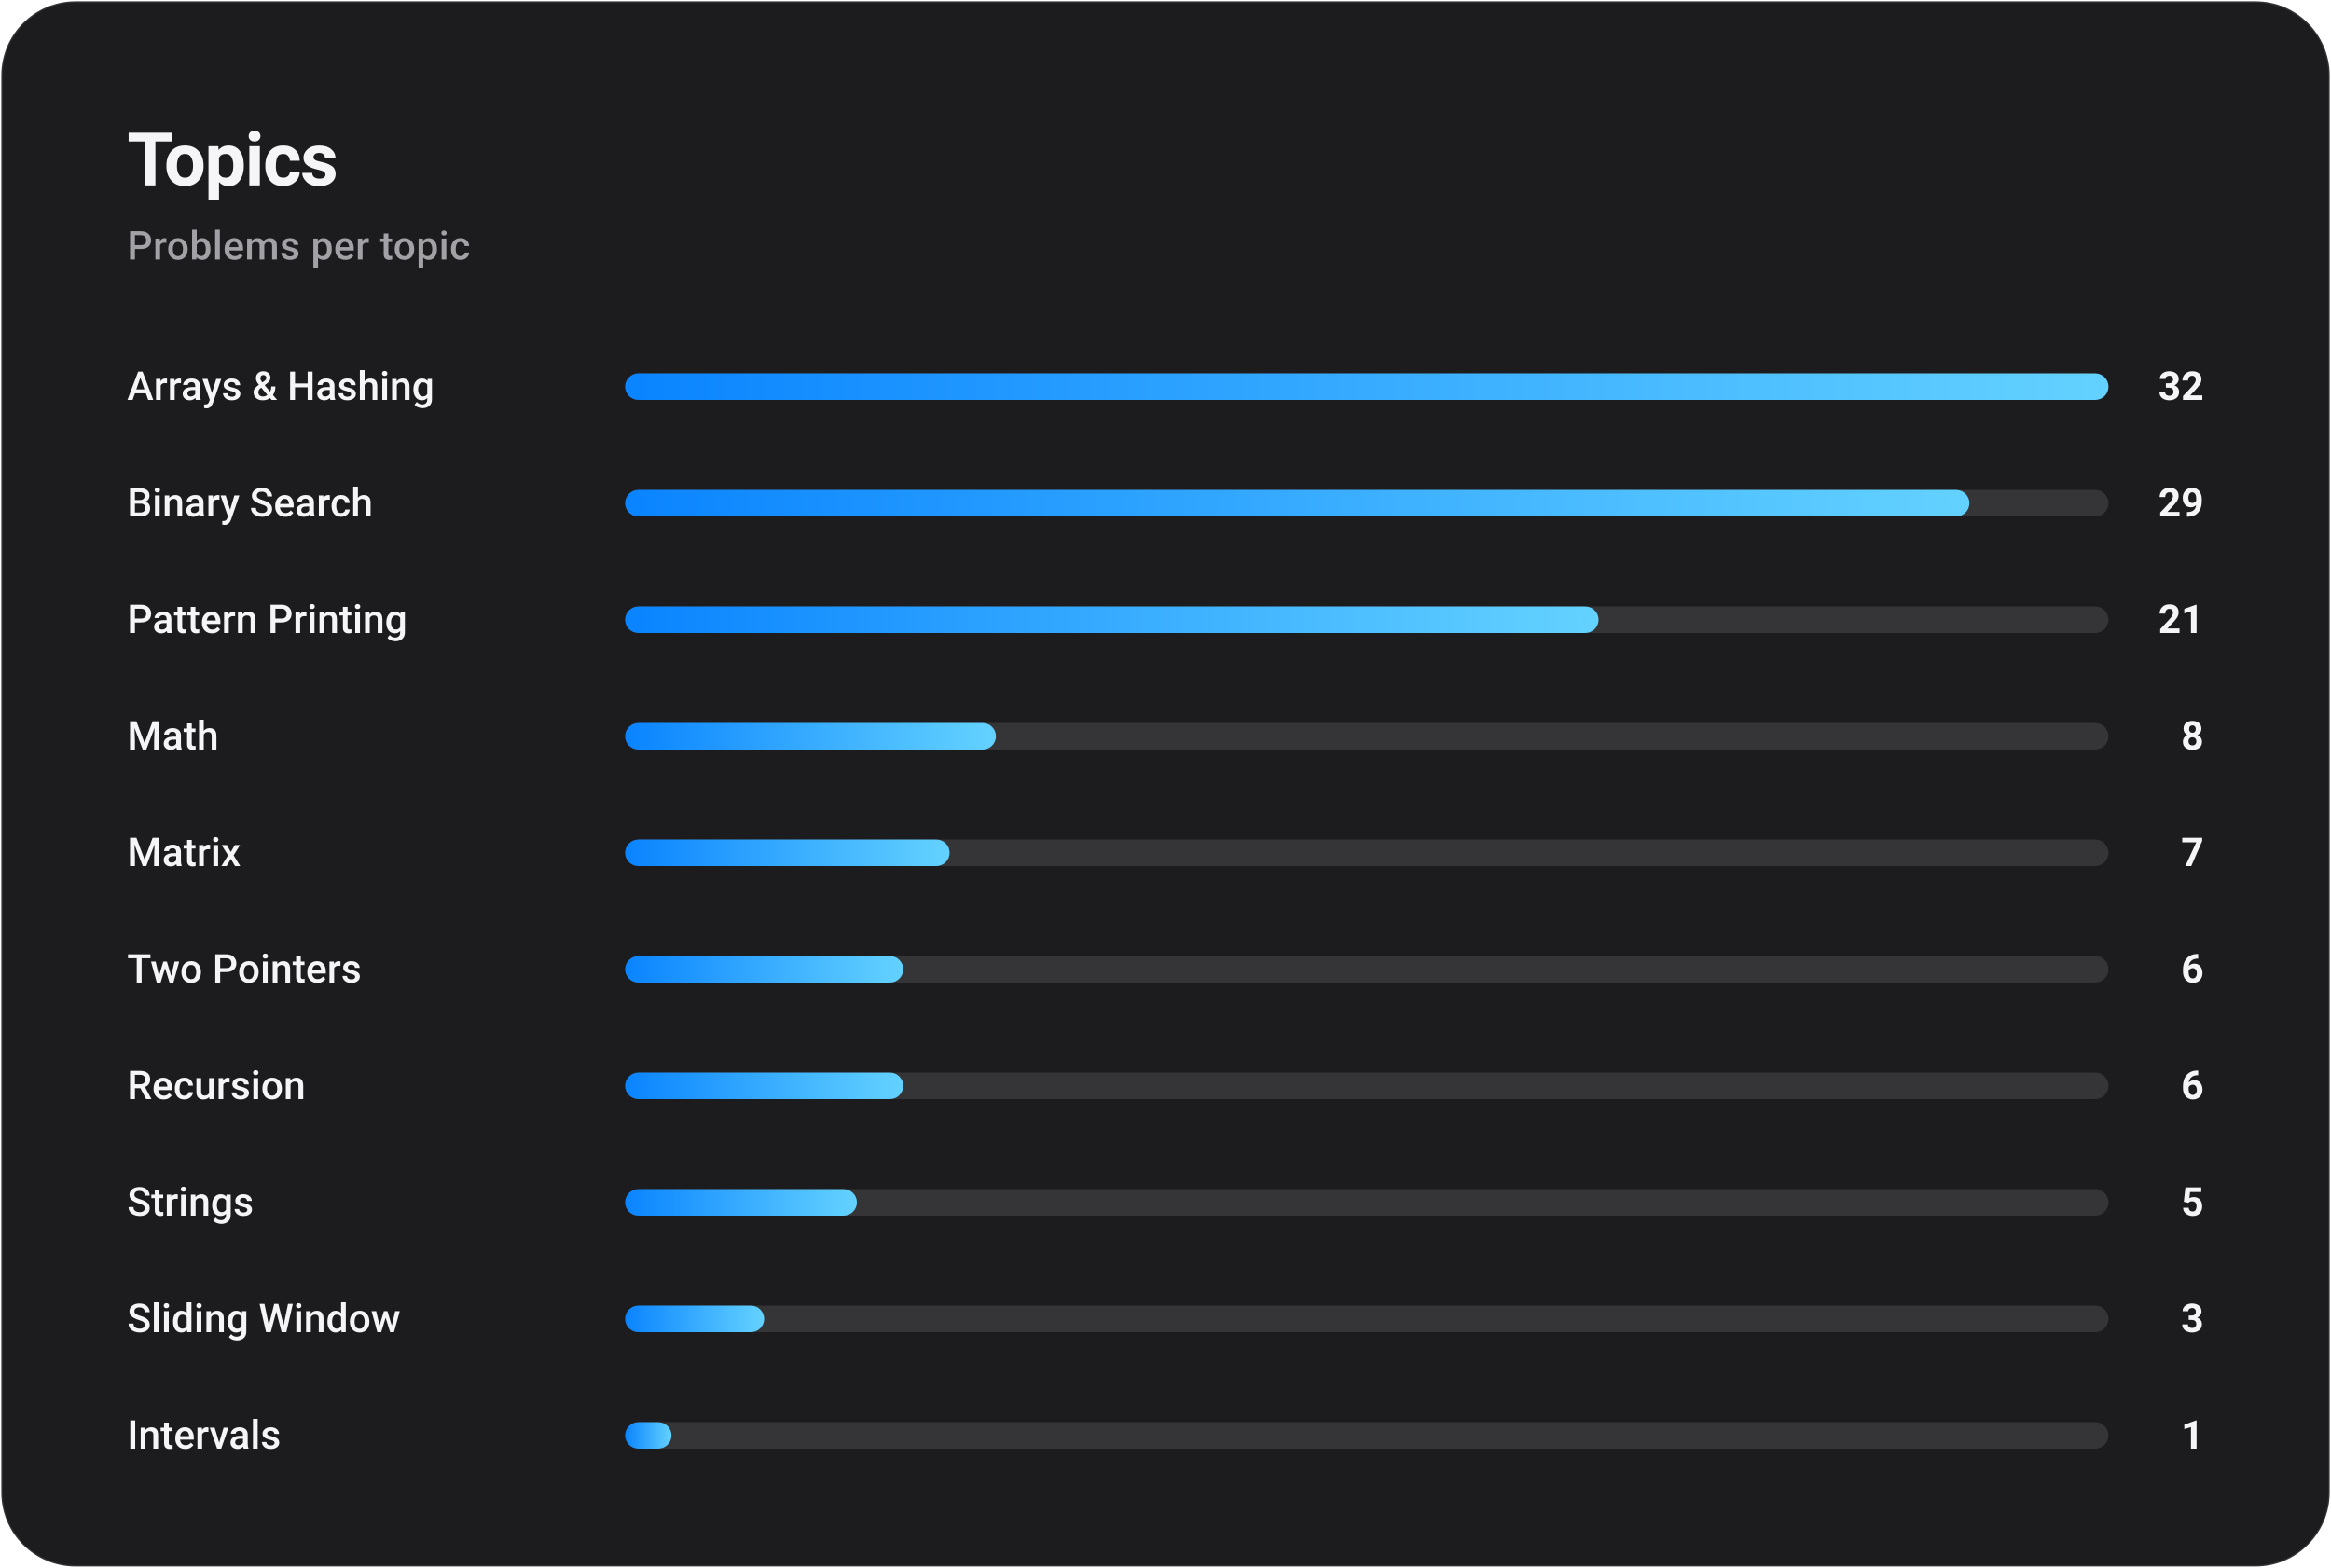
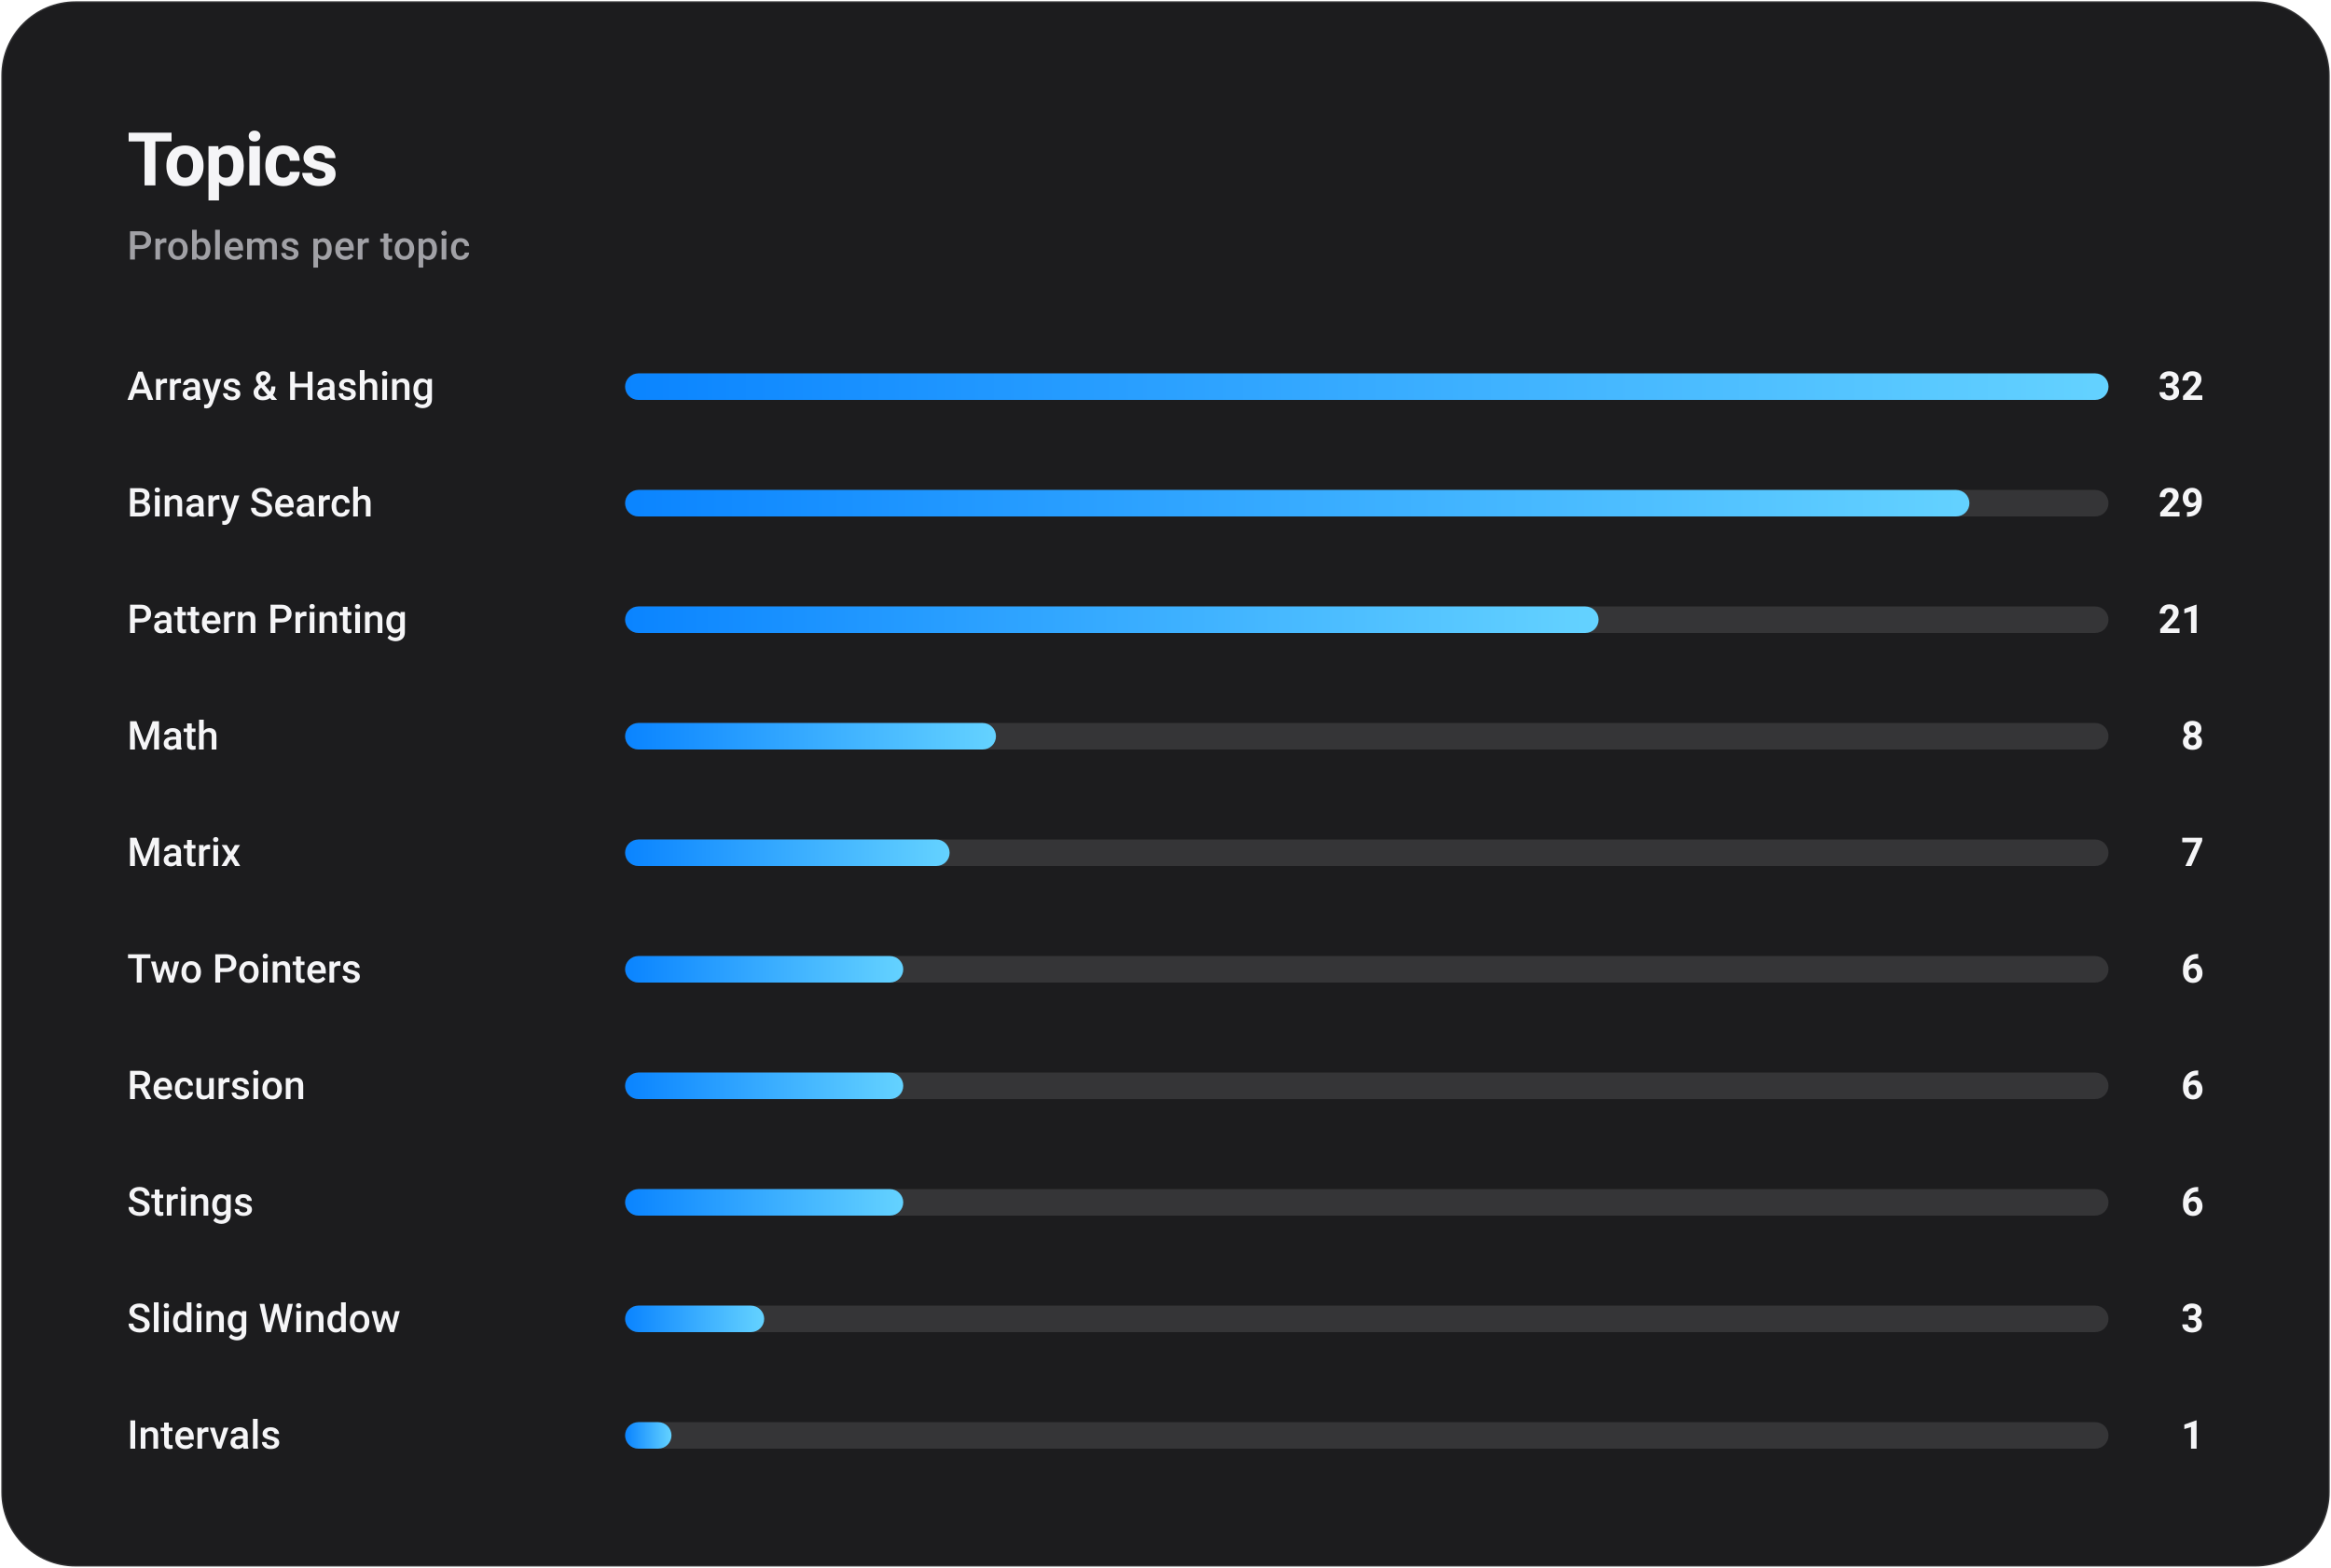
<svg xmlns="http://www.w3.org/2000/svg" width="880" height="592" viewBox="0 0 880 592" role="img" aria-labelledby="t d">
  <defs>
    <style>
text { font-family: -apple-system, BlinkMacSystemFont, "SF Pro Display", "SF Pro Text", "Segoe UI Variable Display", "Segoe UI", system-ui, Roboto, Helvetica, Arial, sans-serif; }
.num { font-variant-numeric: tabular-nums; }
@keyframes grow { from { transform: scaleX(0); } to { transform: scaleX(1); } }
@keyframes rise { from { transform: scaleY(0); } to { transform: scaleY(1); } }
@keyframes pop { from { opacity: 0; transform: scale(.92); } to { opacity: 1; transform: scale(1); } }
@keyframes fade { from { opacity: 0; transform: translateY(6px); } to { opacity: 1; transform: translateY(0); } }
.grow { transform-box: fill-box; transform-origin: 0% 50%; animation: grow .8s cubic-bezier(.22,1,.36,1) both; }
.rise { transform-box: fill-box; transform-origin: 50% 100%; animation: rise .8s cubic-bezier(.22,1,.36,1) both; }
.pop { transform-box: fill-box; transform-origin: 50% 50%; animation: pop .8s cubic-bezier(.22,1,.36,1) both; }
.fade { animation: fade .7s cubic-bezier(.22,1,.36,1) both; }
@media (prefers-reduced-motion: reduce) { .grow, .rise, .pop { transform-box: fill-box; transform-origin: 50% 50%; animation: pop .8s cubic-bezier(.22,1,.36,1) both; }
.fade { animation: none; } }
</style>
    <linearGradient id="acc" x1="0" y1="0" x2="1" y2="0">
      <stop offset="0" stop-color="#0A84FF" />
      <stop offset="1" stop-color="#64D2FF" />
    </linearGradient>
    <linearGradient id="accv" x1="0" y1="1" x2="0" y2="0">
      <stop offset="0" stop-color="#0A84FF" />
      <stop offset="1" stop-color="#64D2FF" />
    </linearGradient>
  </defs>
  <rect x="0.5" y="0.5" width="879" height="591" rx="28" fill="#1C1C1E" stroke="rgba(255,255,255,0.10)" />
  <text x="48" y="70" font-size="28" font-weight="700" fill="#F5F5F7" text-anchor="start" letter-spacing="-0.02em">Topics</text>
  <text x="48" y="98" font-size="15" font-weight="500" fill="#A1A1A6" text-anchor="start" letter-spacing="0.01em">Problems per topic</text>
  <text x="48" y="151" font-size="15" font-weight="500" fill="#F5F5F7" text-anchor="start" letter-spacing="0.0em">Arrays &amp; Hashing</text>
  <rect x="236" y="141" width="560" height="10" rx="5" fill="rgba(255,255,255,0.11)" />
  <rect class="grow" style="animation-delay:0ms" x="236" y="141" width="560.0" height="10" rx="5" fill="url(#acc)" />
  <text x="832" y="151" font-size="15" font-weight="650" fill="#F5F5F7" text-anchor="end" letter-spacing="0.0em" class="num">32</text>
  <text x="48" y="195" font-size="15" font-weight="500" fill="#F5F5F7" text-anchor="start" letter-spacing="0.0em">Binary Search</text>
  <rect x="236" y="185" width="560" height="10" rx="5" fill="rgba(255,255,255,0.11)" />
  <rect class="grow" style="animation-delay:60ms" x="236" y="185" width="507.5" height="10" rx="5" fill="url(#acc)" />
  <text x="832" y="195" font-size="15" font-weight="650" fill="#F5F5F7" text-anchor="end" letter-spacing="0.0em" class="num">29</text>
  <text x="48" y="239" font-size="15" font-weight="500" fill="#F5F5F7" text-anchor="start" letter-spacing="0.0em">Pattern Printing</text>
  <rect x="236" y="229" width="560" height="10" rx="5" fill="rgba(255,255,255,0.11)" />
  <rect class="grow" style="animation-delay:120ms" x="236" y="229" width="367.5" height="10" rx="5" fill="url(#acc)" />
  <text x="832" y="239" font-size="15" font-weight="650" fill="#F5F5F7" text-anchor="end" letter-spacing="0.0em" class="num">21</text>
  <text x="48" y="283" font-size="15" font-weight="500" fill="#F5F5F7" text-anchor="start" letter-spacing="0.0em">Math</text>
  <rect x="236" y="273" width="560" height="10" rx="5" fill="rgba(255,255,255,0.11)" />
  <rect class="grow" style="animation-delay:180ms" x="236" y="273" width="140.0" height="10" rx="5" fill="url(#acc)" />
  <text x="832" y="283" font-size="15" font-weight="650" fill="#F5F5F7" text-anchor="end" letter-spacing="0.0em" class="num">8</text>
  <text x="48" y="327" font-size="15" font-weight="500" fill="#F5F5F7" text-anchor="start" letter-spacing="0.0em">Matrix</text>
  <rect x="236" y="317" width="560" height="10" rx="5" fill="rgba(255,255,255,0.11)" />
  <rect class="grow" style="animation-delay:240ms" x="236" y="317" width="122.5" height="10" rx="5" fill="url(#acc)" />
  <text x="832" y="327" font-size="15" font-weight="650" fill="#F5F5F7" text-anchor="end" letter-spacing="0.0em" class="num">7</text>
  <text x="48" y="371" font-size="15" font-weight="500" fill="#F5F5F7" text-anchor="start" letter-spacing="0.0em">Two Pointers</text>
  <rect x="236" y="361" width="560" height="10" rx="5" fill="rgba(255,255,255,0.11)" />
  <rect class="grow" style="animation-delay:300ms" x="236" y="361" width="105.0" height="10" rx="5" fill="url(#acc)" />
  <text x="832" y="371" font-size="15" font-weight="650" fill="#F5F5F7" text-anchor="end" letter-spacing="0.0em" class="num">6</text>
  <text x="48" y="415" font-size="15" font-weight="500" fill="#F5F5F7" text-anchor="start" letter-spacing="0.0em">Recursion</text>
  <rect x="236" y="405" width="560" height="10" rx="5" fill="rgba(255,255,255,0.11)" />
  <rect class="grow" style="animation-delay:360ms" x="236" y="405" width="105.0" height="10" rx="5" fill="url(#acc)" />
  <text x="832" y="415" font-size="15" font-weight="650" fill="#F5F5F7" text-anchor="end" letter-spacing="0.0em" class="num">6</text>
  <text x="48" y="459" font-size="15" font-weight="500" fill="#F5F5F7" text-anchor="start" letter-spacing="0.0em">Strings</text>
  <rect x="236" y="449" width="560" height="10" rx="5" fill="rgba(255,255,255,0.11)" />
-   <rect class="grow" style="animation-delay:420ms" x="236" y="449" width="87.5" height="10" rx="5" fill="url(#acc)" />
-   <text x="832" y="459" font-size="15" font-weight="650" fill="#F5F5F7" text-anchor="end" letter-spacing="0.0em" class="num">5</text>
+   <rect class="grow" style="animation-delay:420ms" x="236" y="449" width="105.0" height="10" rx="5" fill="url(#acc)" />
+   <text x="832" y="459" font-size="15" font-weight="650" fill="#F5F5F7" text-anchor="end" letter-spacing="0.0em" class="num">6</text>
  <text x="48" y="503" font-size="15" font-weight="500" fill="#F5F5F7" text-anchor="start" letter-spacing="0.0em">Sliding Window</text>
  <rect x="236" y="493" width="560" height="10" rx="5" fill="rgba(255,255,255,0.11)" />
  <rect class="grow" style="animation-delay:480ms" x="236" y="493" width="52.5" height="10" rx="5" fill="url(#acc)" />
  <text x="832" y="503" font-size="15" font-weight="650" fill="#F5F5F7" text-anchor="end" letter-spacing="0.0em" class="num">3</text>
  <text x="48" y="547" font-size="15" font-weight="500" fill="#F5F5F7" text-anchor="start" letter-spacing="0.0em">Intervals</text>
  <rect x="236" y="537" width="560" height="10" rx="5" fill="rgba(255,255,255,0.11)" />
  <rect class="grow" style="animation-delay:540ms" x="236" y="537" width="17.5" height="10" rx="5" fill="url(#acc)" />
  <text x="832" y="547" font-size="15" font-weight="650" fill="#F5F5F7" text-anchor="end" letter-spacing="0.0em" class="num">1</text>
</svg>
